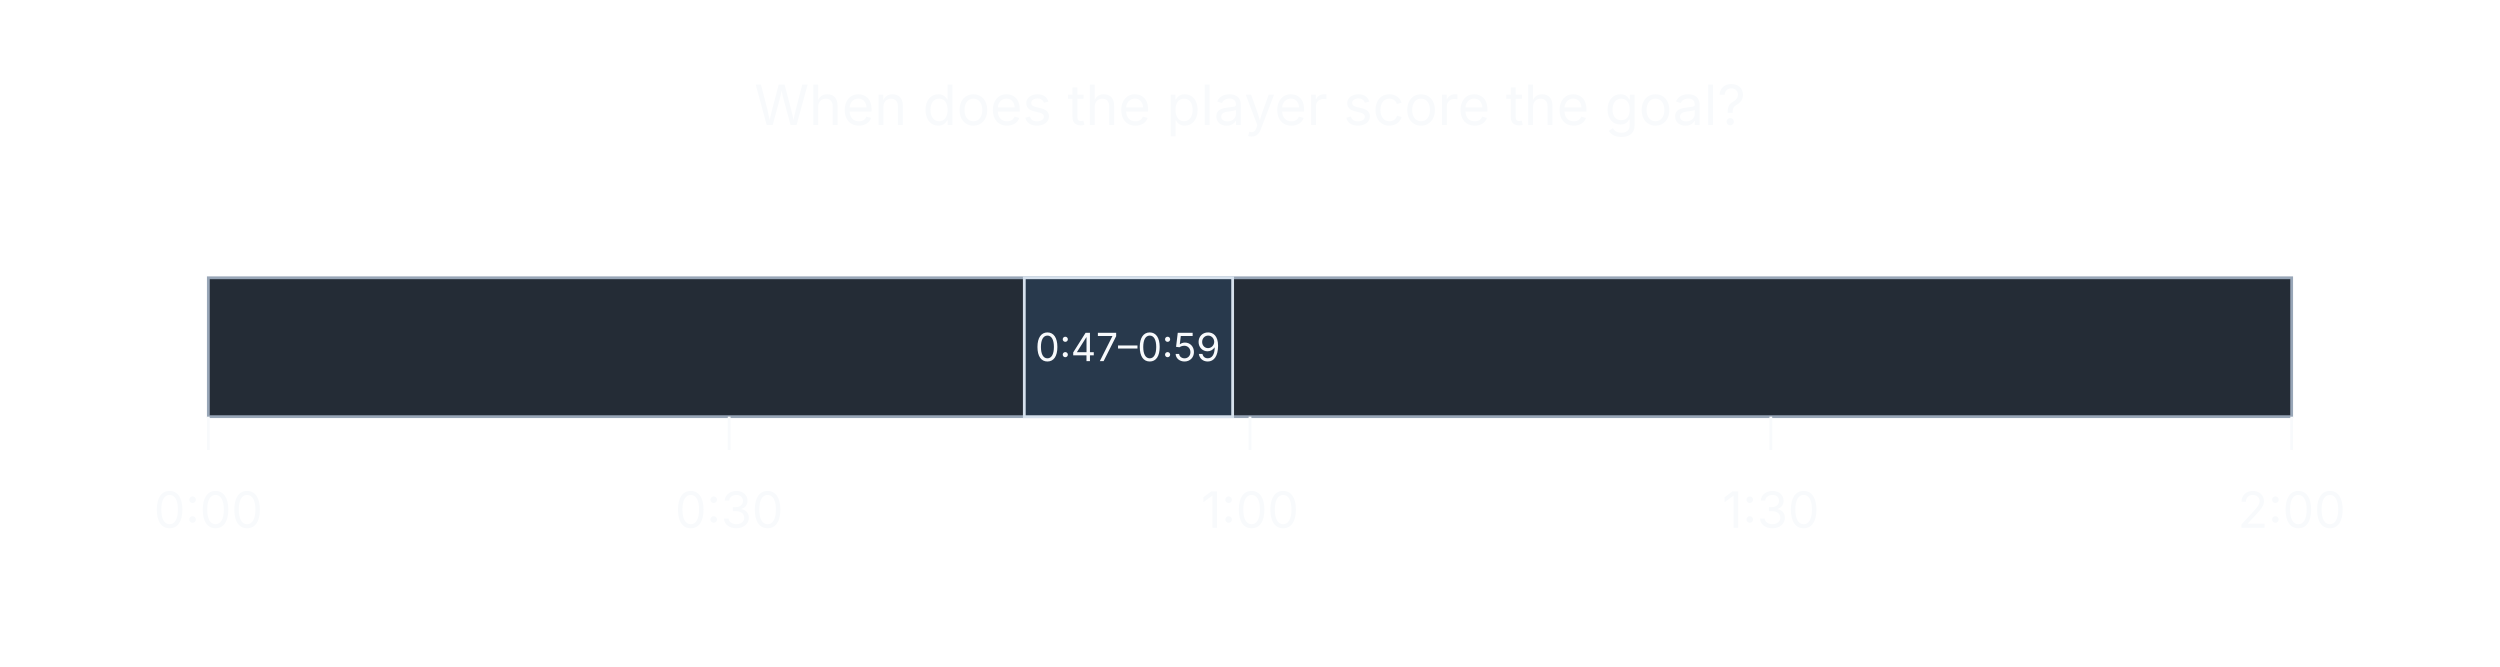
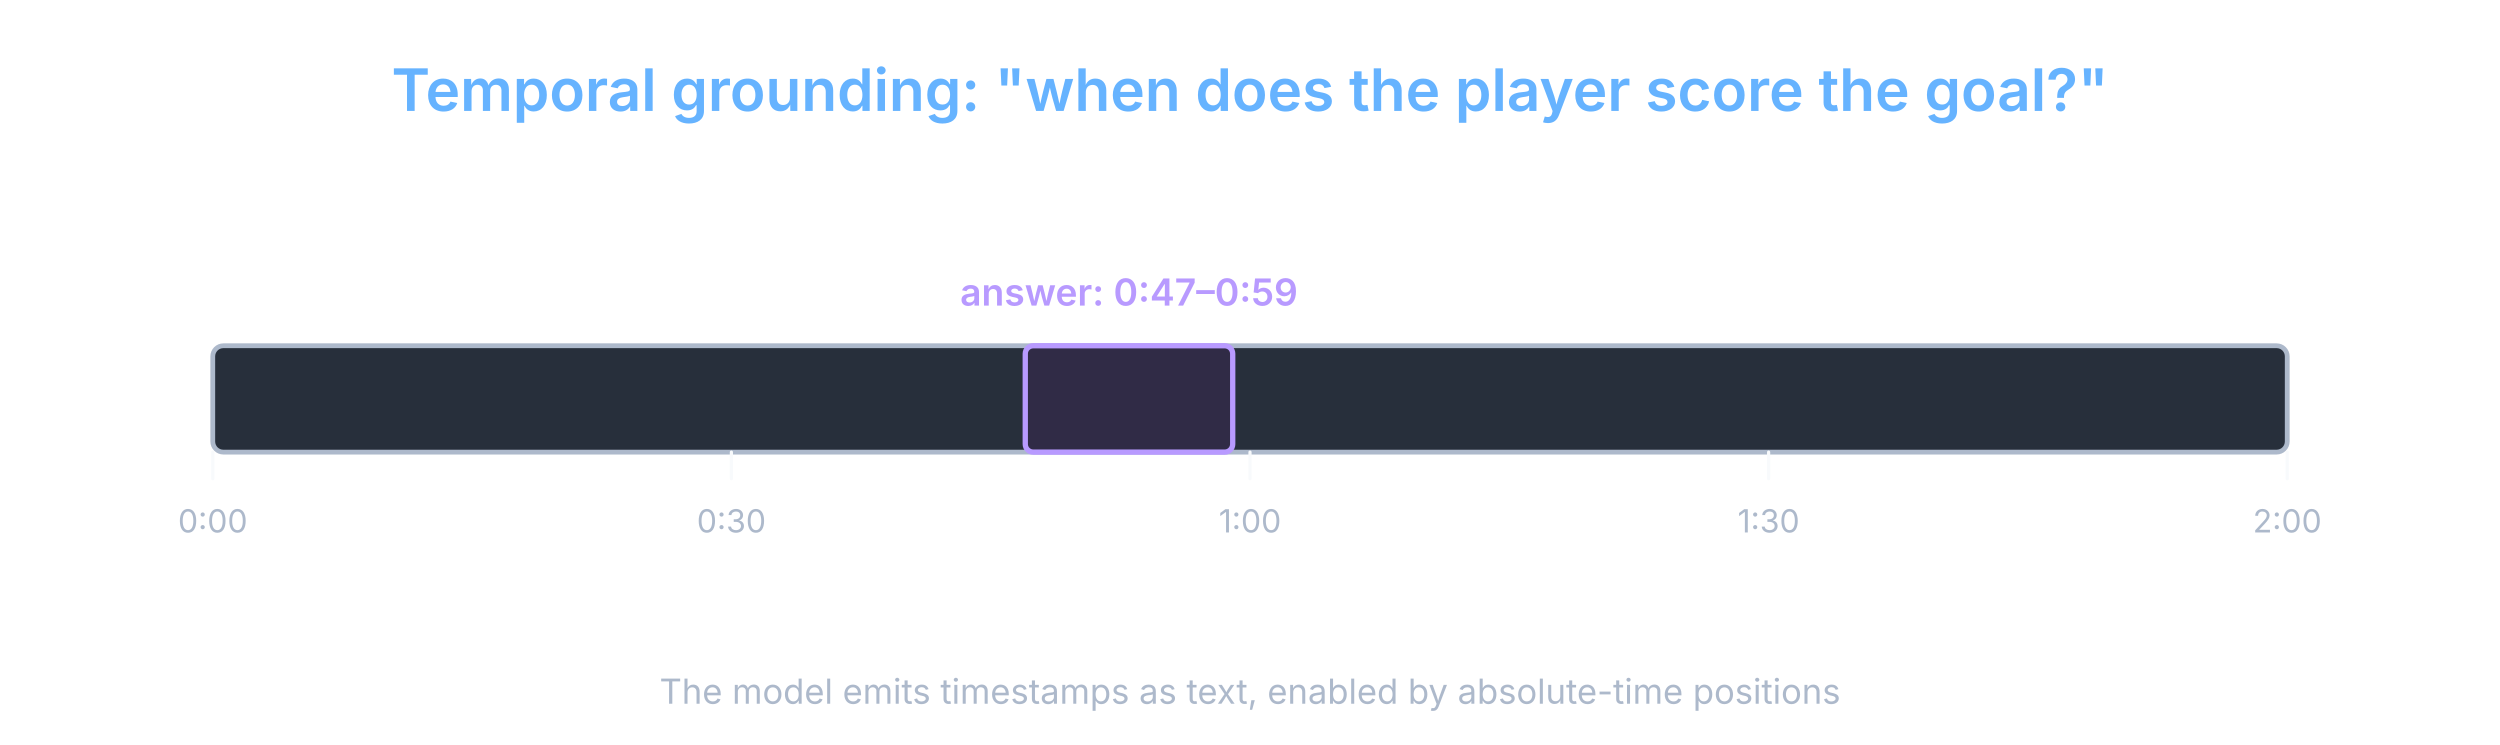
- <svg xmlns="http://www.w3.org/2000/svg" width="100%" viewBox="0 0 900 240" role="img" font-family="Inter, Arial, sans-serif">
-   <defs>
-     <marker id="a66b3ff" viewBox="0 0 10 10" refX="9" refY="5" markerWidth="7" markerHeight="7" orient="auto">
-       <path d="M1 1L9 5L1 9" fill="none" stroke="#83a8d1" stroke-width="1.6" />
-     </marker>
-     <marker id="ab89aff" viewBox="0 0 10 10" refX="9" refY="5" markerWidth="7" markerHeight="7" orient="auto">
-       <path d="M1 1L9 5L1 9" fill="none" stroke="#d6e1ed" stroke-width="1.6" />
-     </marker>
-     <marker id="a5ad4b5" viewBox="0 0 10 10" refX="9" refY="5" markerWidth="7" markerHeight="7" orient="auto">
-       <path d="M1 1L9 5L1 9" fill="none" stroke="#a8bfd8" stroke-width="1.6" />
-     </marker>
-     <marker id="affc778" viewBox="0 0 10 10" refX="9" refY="5" markerWidth="7" markerHeight="7" orient="auto">
-       <path d="M1 1L9 5L1 9" fill="none" stroke="#b3c5d9" stroke-width="1.6" />
-     </marker>
-     <marker id="aff939b" viewBox="0 0 10 10" refX="9" refY="5" markerWidth="7" markerHeight="7" orient="auto">
-       <path d="M1 1L9 5L1 9" fill="none" stroke="#96adc6" stroke-width="1.6" />
-     </marker>
-     <marker id="aadb9cb" viewBox="0 0 10 10" refX="9" refY="5" markerWidth="7" markerHeight="7" orient="auto">
-       <path d="M1 1L9 5L1 9" fill="none" stroke="#98a6b7" stroke-width="1.6" />
-     </marker>
-   </defs>
-   <text x="450" y="45" text-anchor="middle" font-size="20" fill="#f8fafc">When does the player score the goal?</text>
-   <rect x="75" y="100" width="750" height="50" fill="#242c36" stroke="#98a6b7" />
-   <rect x="368.75" y="100" width="75" height="50" fill="#28394c" stroke="#d6e1ed" />
-   <text x="406" y="130" text-anchor="middle" font-size="14" fill="#f8fafc">0:47–0:59</text>
-   <path d="M75.0 150v12" stroke="#f8fafc" />
-   <text x="75.0" y="190" text-anchor="middle" fill="#f8fafc" font-size="18">0:00</text>
-   <path d="M262.5 150v12" stroke="#f8fafc" />
-   <text x="262.5" y="190" text-anchor="middle" fill="#f8fafc" font-size="18">0:30</text>
-   <path d="M450.0 150v12" stroke="#f8fafc" />
-   <text x="450.0" y="190" text-anchor="middle" fill="#f8fafc" font-size="18">1:00</text>
-   <path d="M637.5 150v12" stroke="#f8fafc" />
-   <text x="637.5" y="190" text-anchor="middle" fill="#f8fafc" font-size="18">1:30</text>
-   <path d="M825.0 150v12" stroke="#f8fafc" />
-   <text x="825.0" y="190" text-anchor="middle" fill="#f8fafc" font-size="18">2:00</text>
+ <svg xmlns="http://www.w3.org/2000/svg" width="100%" viewBox="0 0 940 280" role="img">
+   <defs />
+   <text x="470.0" y="41.7" text-anchor="middle" font-family="Inter, ui-sans-serif, system-ui, -apple-system, BlinkMacSystemFont, Segoe UI, sans-serif" font-size="22" fill="#66b3ff" font-weight="600">Temporal grounding: "when does the player score the goal?"</text>
+   <rect x="80.0" y="130.0" width="780.0" height="40.0" rx="4" fill="#272f3b" stroke="#adb9cb" stroke-width="1.8" vector-effect="non-scaling-stroke" />
+   <rect x="385.5" y="130.0" width="78.0" height="40.0" rx="3" fill="#302b46" stroke="#b89aff" stroke-width="2" vector-effect="non-scaling-stroke" />
+   <text x="424.5" y="114.9" text-anchor="middle" font-family="Inter, ui-sans-serif, system-ui, -apple-system, BlinkMacSystemFont, Segoe UI, sans-serif" font-size="14" fill="#b89aff" font-weight="600">answer: 0:47–0:59</text>
+   <path d="M80.0 170.0 L80.0 180.0" fill="none" stroke="#f8fafc" stroke-width="1.2" stroke-linecap="round" stroke-linejoin="round" vector-effect="non-scaling-stroke" />
+   <text x="80.0" y="200.2" text-anchor="middle" font-family="Inter, ui-sans-serif, system-ui, -apple-system, BlinkMacSystemFont, Segoe UI, sans-serif" font-size="12" fill="#adb9cb">0:00</text>
+   <path d="M275.0 170.0 L275.0 180.0" fill="none" stroke="#f8fafc" stroke-width="1.2" stroke-linecap="round" stroke-linejoin="round" vector-effect="non-scaling-stroke" />
+   <text x="275.0" y="200.2" text-anchor="middle" font-family="Inter, ui-sans-serif, system-ui, -apple-system, BlinkMacSystemFont, Segoe UI, sans-serif" font-size="12" fill="#adb9cb">0:30</text>
+   <path d="M470.0 170.0 L470.0 180.0" fill="none" stroke="#f8fafc" stroke-width="1.2" stroke-linecap="round" stroke-linejoin="round" vector-effect="non-scaling-stroke" />
+   <text x="470.0" y="200.2" text-anchor="middle" font-family="Inter, ui-sans-serif, system-ui, -apple-system, BlinkMacSystemFont, Segoe UI, sans-serif" font-size="12" fill="#adb9cb">1:00</text>
+   <path d="M665.0 170.0 L665.0 180.0" fill="none" stroke="#f8fafc" stroke-width="1.2" stroke-linecap="round" stroke-linejoin="round" vector-effect="non-scaling-stroke" />
+   <text x="665.0" y="200.2" text-anchor="middle" font-family="Inter, ui-sans-serif, system-ui, -apple-system, BlinkMacSystemFont, Segoe UI, sans-serif" font-size="12" fill="#adb9cb">1:30</text>
+   <path d="M860.0 170.0 L860.0 180.0" fill="none" stroke="#f8fafc" stroke-width="1.2" stroke-linecap="round" stroke-linejoin="round" vector-effect="non-scaling-stroke" />
+   <text x="860.0" y="200.2" text-anchor="middle" font-family="Inter, ui-sans-serif, system-ui, -apple-system, BlinkMacSystemFont, Segoe UI, sans-serif" font-size="12" fill="#adb9cb">2:00</text>
+   <text x="470.0" y="264.6" text-anchor="middle" font-family="Inter, ui-sans-serif, system-ui, -apple-system, BlinkMacSystemFont, Segoe UI, sans-serif" font-size="13" fill="#adb9cb">The model emits timestamps as text, enabled by absolute-time positions</text>
</svg>
